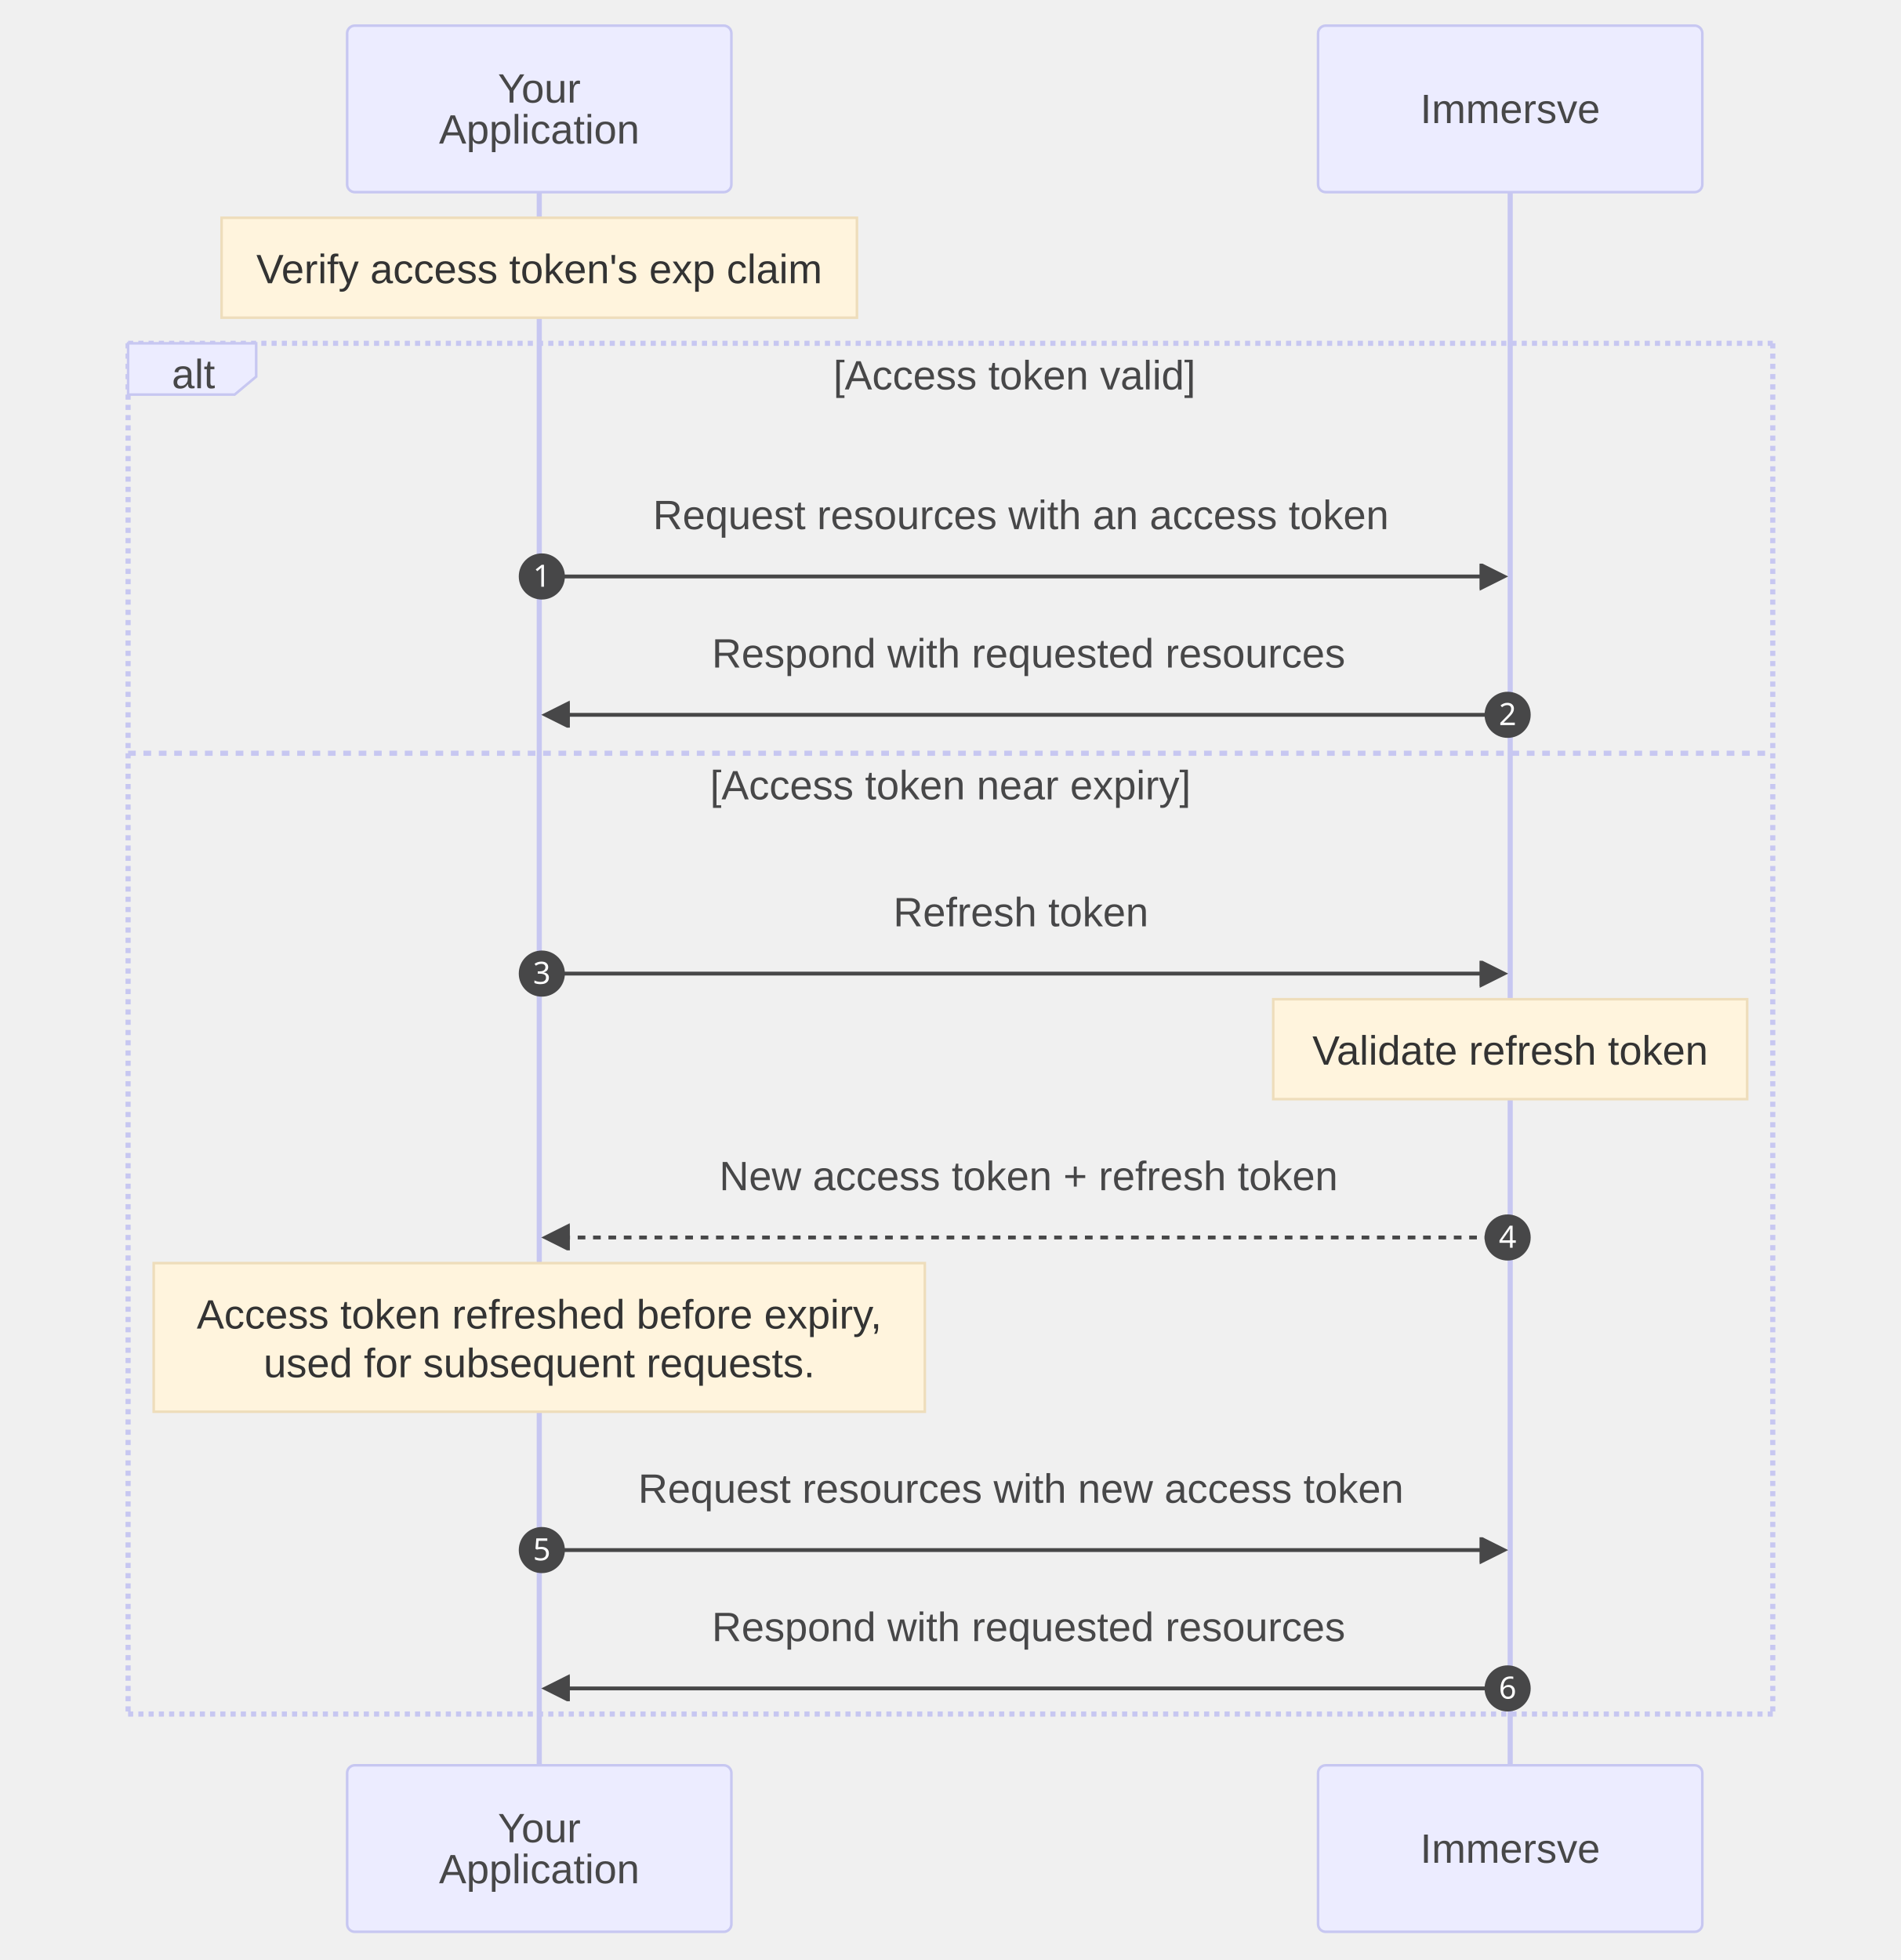
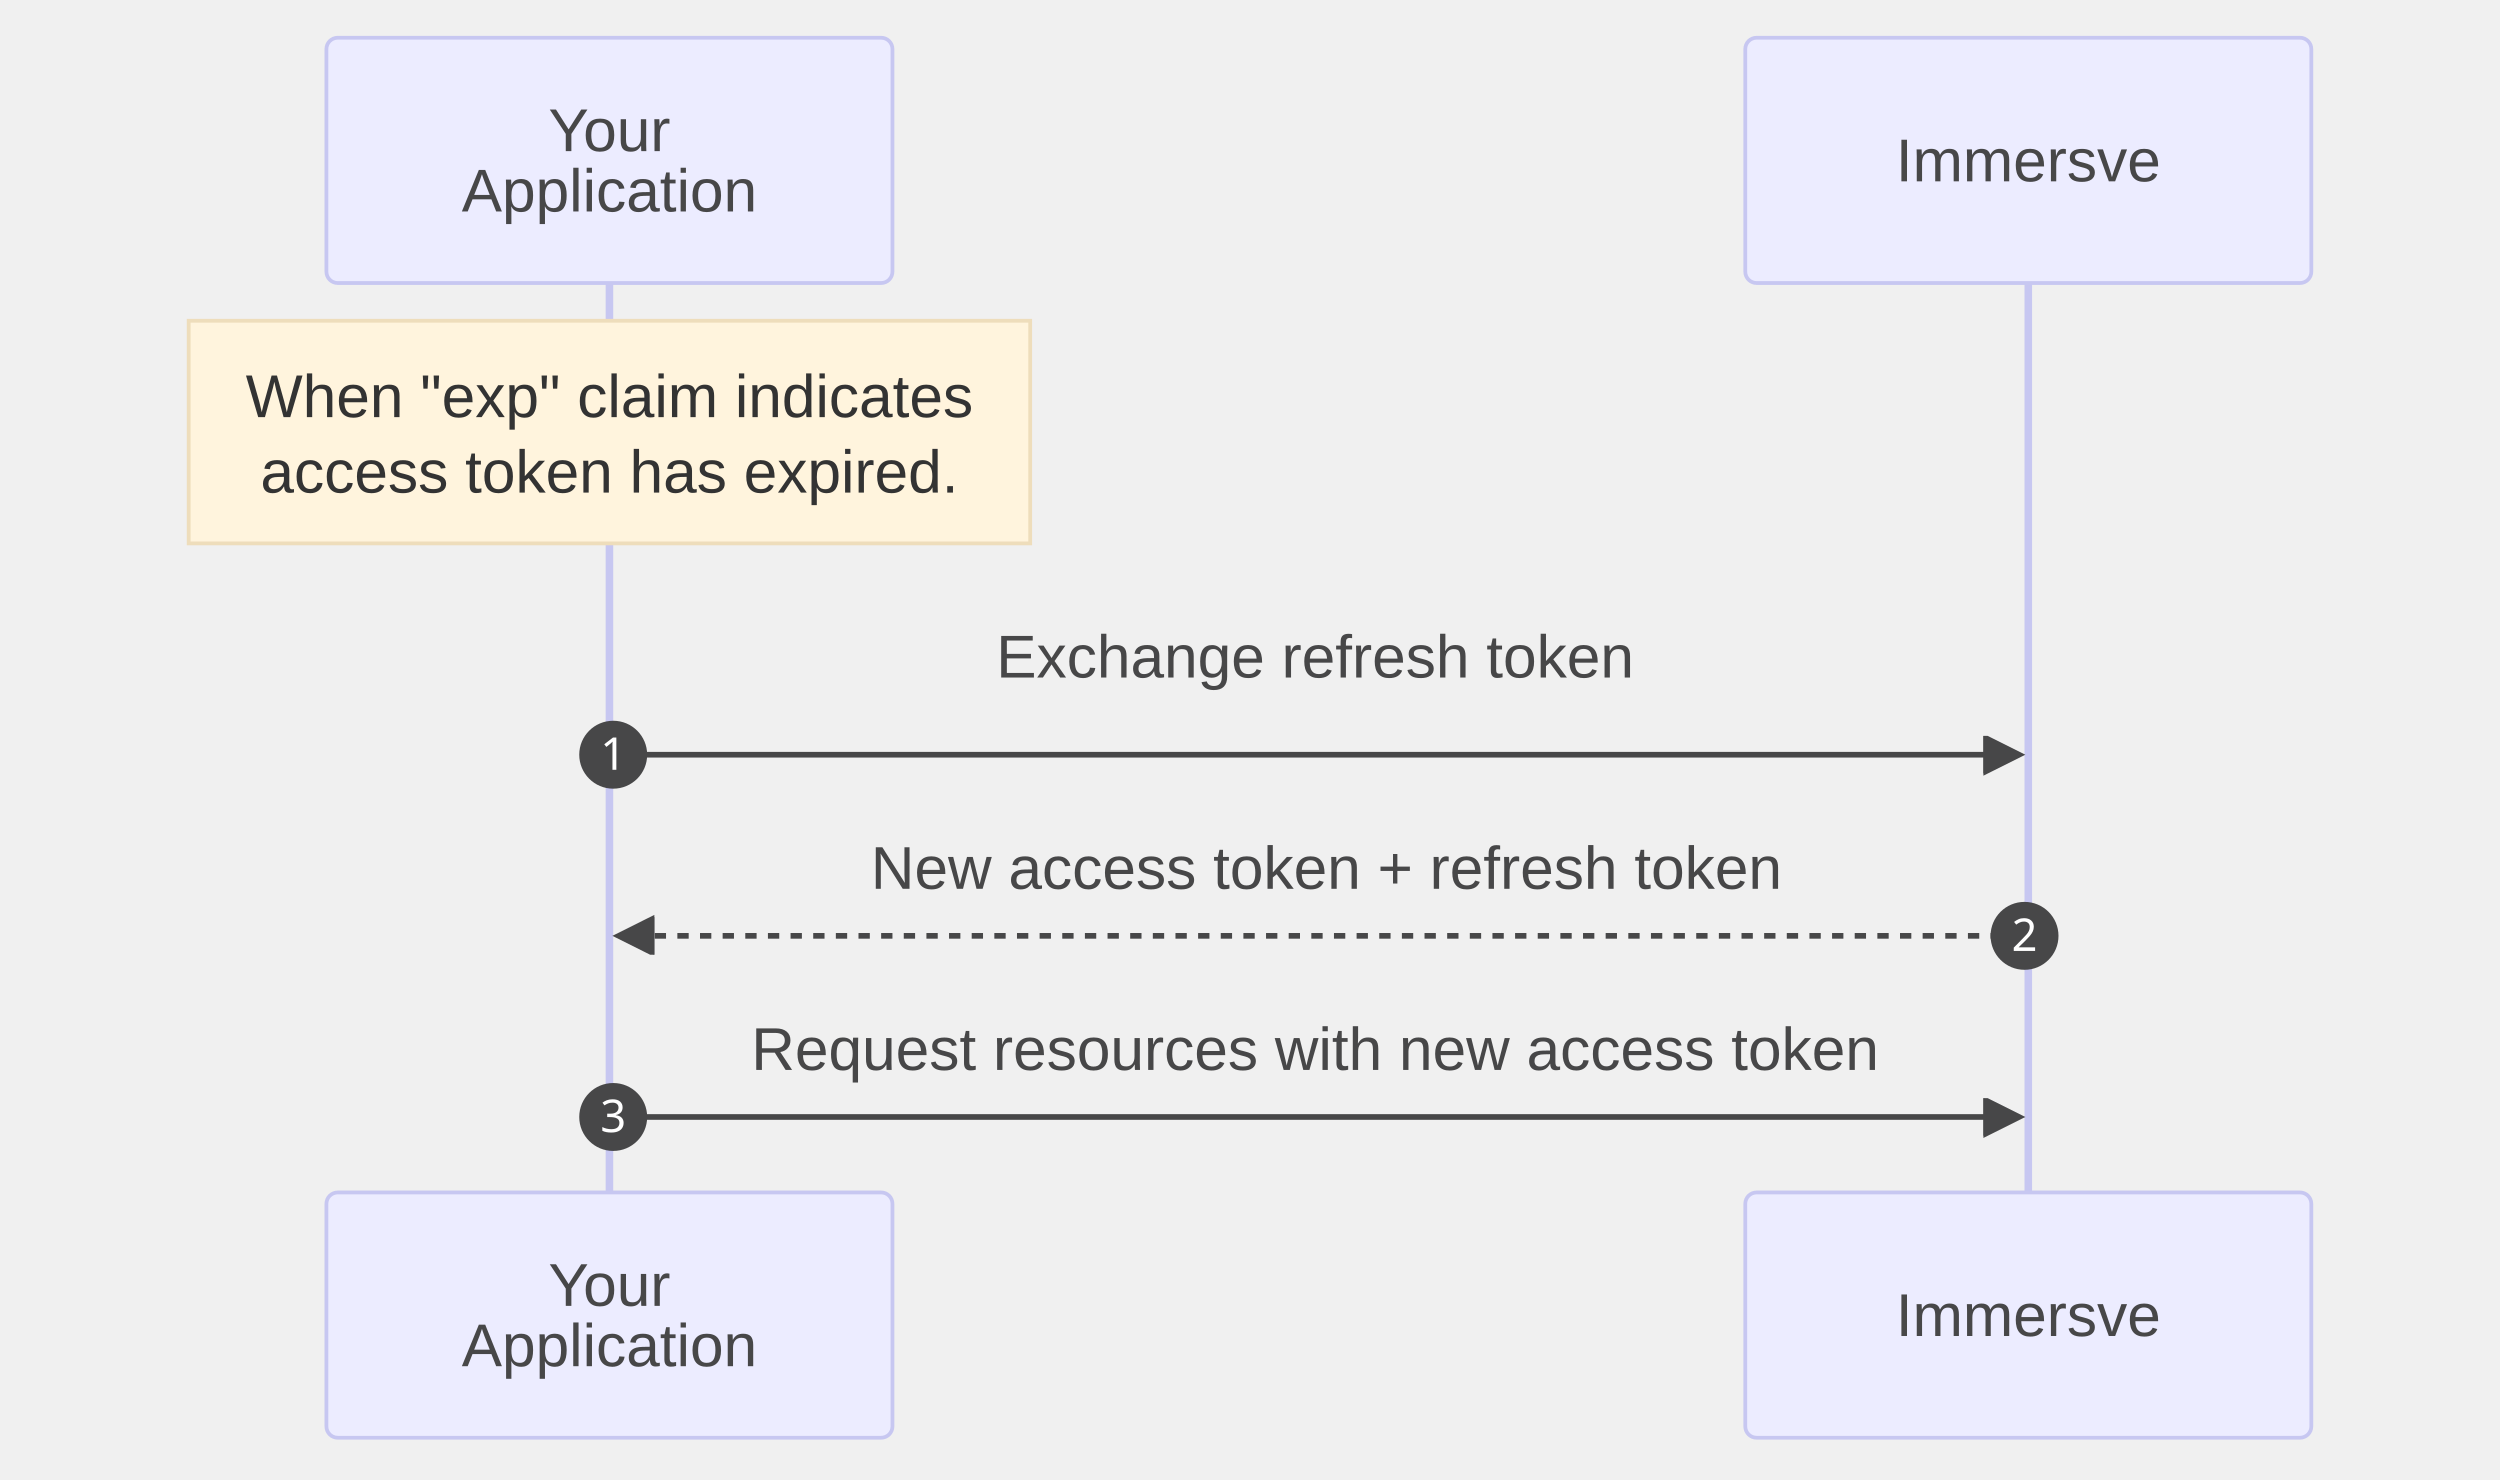
- <svg xmlns="http://www.w3.org/2000/svg" viewBox="-135.5 -10 742 765" style="max-width: 742px;" width="100%" id="mermaid-svg">
+ <svg xmlns="http://www.w3.org/2000/svg" viewBox="-86.5 -10 662.5 392" style="max-width: 662.5px;" width="100%" id="mermaid-svg">
  <g>
-     <rect class="actor actor-bottom" ry="3" rx="3" height="65" width="150" stroke="#666" fill="#eaeaea" y="679" x="379" />
-     <text style="text-anchor: middle; font-size: 16px; font-weight: 400;" class="actor" alignment-baseline="central" dominant-baseline="central" y="711.5" x="454">
-       <tspan dy="0" x="454">Immersve</tspan>
+     <rect class="actor actor-bottom" ry="3" rx="3" height="65" width="150" stroke="#666" fill="#eaeaea" y="306" x="376" />
+     <text class="actor" alignment-baseline="central" dominant-baseline="central" style="text-anchor: middle; font-size: 16px; font-weight: 400;" y="338.5" x="451">
+       <tspan dy="0" x="451">Immersve</tspan>
    </text>
  </g>
  <g>
-     <rect class="actor actor-bottom" ry="3" rx="3" height="65" width="150" stroke="#666" fill="#eaeaea" y="679" x="0" />
-     <text style="text-anchor: middle; font-size: 16px; font-weight: 400;" class="actor" alignment-baseline="central" dominant-baseline="central" y="711.5" x="75">
+     <rect class="actor actor-bottom" ry="3" rx="3" height="65" width="150" stroke="#666" fill="#eaeaea" y="306" x="0" />
+     <text class="actor" alignment-baseline="central" dominant-baseline="central" style="text-anchor: middle; font-size: 16px; font-weight: 400;" y="338.5" x="75">
      <tspan dy="-8" x="75">Your</tspan>
    </text>
-     <text style="text-anchor: middle; font-size: 16px; font-weight: 400;" class="actor" alignment-baseline="central" dominant-baseline="central" y="711.5" x="75">
+     <text class="actor" alignment-baseline="central" dominant-baseline="central" style="text-anchor: middle; font-size: 16px; font-weight: 400;" y="338.5" x="75">
      <tspan dy="8" x="75">Application</tspan>
    </text>
  </g>
  <g>
-     <line stroke="#999" stroke-width="0.5px" class="200" y2="679" x2="454" y1="5" x1="454" id="actor22" />
-     <g id="root-22">
-       <rect class="actor actor-top" ry="3" rx="3" height="65" width="150" stroke="#666" fill="#eaeaea" y="0" x="379" />
-       <text style="text-anchor: middle; font-size: 16px; font-weight: 400;" class="actor" alignment-baseline="central" dominant-baseline="central" y="32.5" x="454">
-         <tspan dy="0" x="454">Immersve</tspan>
+     <line stroke="#999" stroke-width="0.5px" class="200" y2="306" x2="451" y1="5" x1="451" id="actor3" />
+     <g id="root-3">
+       <rect class="actor actor-top" ry="3" rx="3" height="65" width="150" stroke="#666" fill="#eaeaea" y="0" x="376" />
+       <text class="actor" alignment-baseline="central" dominant-baseline="central" style="text-anchor: middle; font-size: 16px; font-weight: 400;" y="32.5" x="451">
+         <tspan dy="0" x="451">Immersve</tspan>
      </text>
    </g>
  </g>
  <g>
-     <line stroke="#999" stroke-width="0.5px" class="200" y2="679" x2="75" y1="5" x1="75" id="actor21" />
-     <g id="root-21">
+     <line stroke="#999" stroke-width="0.5px" class="200" y2="306" x2="75" y1="5" x1="75" id="actor2" />
+     <g id="root-2">
      <rect class="actor actor-top" ry="3" rx="3" height="65" width="150" stroke="#666" fill="#eaeaea" y="0" x="0" />
-       <text style="text-anchor: middle; font-size: 16px; font-weight: 400;" class="actor" alignment-baseline="central" dominant-baseline="central" y="32.5" x="75">
+       <text class="actor" alignment-baseline="central" dominant-baseline="central" style="text-anchor: middle; font-size: 16px; font-weight: 400;" y="32.5" x="75">
        <tspan dy="-8" x="75">Your</tspan>
      </text>
-       <text style="text-anchor: middle; font-size: 16px; font-weight: 400;" class="actor" alignment-baseline="central" dominant-baseline="central" y="32.5" x="75">
+       <text class="actor" alignment-baseline="central" dominant-baseline="central" style="text-anchor: middle; font-size: 16px; font-weight: 400;" y="32.5" x="75">
        <tspan dy="8" x="75">Application</tspan>
      </text>
    </g>
  </g>
  <style>#mermaid-svg{font-family:"trebuchet ms",verdana,arial,sans-serif;font-size:16px;fill:#474748;}#mermaid-svg .error-icon{fill:hsl(60, 100%, 100%);}#mermaid-svg .error-text{fill:#000000;stroke:#000000;}#mermaid-svg .edge-thickness-normal{stroke-width:2px;}#mermaid-svg .edge-thickness-thick{stroke-width:3.5px;}#mermaid-svg .edge-pattern-solid{stroke-dasharray:0;}#mermaid-svg .edge-pattern-dashed{stroke-dasharray:3;}#mermaid-svg .edge-pattern-dotted{stroke-dasharray:2;}#mermaid-svg .marker{fill:#474748;stroke:#474748;}#mermaid-svg .marker.cross{stroke:#474748;}#mermaid-svg svg{font-family:"trebuchet ms",verdana,arial,sans-serif;font-size:16px;}#mermaid-svg .actor{stroke:hsl(240, 60%, 86.275%);fill:#ececff;}#mermaid-svg text.actor&gt;tspan{fill:#474748;stroke:none;}#mermaid-svg .actor-line{stroke:grey;}#mermaid-svg .messageLine0{stroke-width:1.5;stroke-dasharray:none;stroke:#474748;}#mermaid-svg .messageLine1{stroke-width:1.5;stroke-dasharray:2,2;stroke:#474748;}#mermaid-svg #arrowhead path{fill:#474748;stroke:#474748;}#mermaid-svg .sequenceNumber{fill:#fff;}#mermaid-svg #sequencenumber{fill:#474748;}#mermaid-svg #crosshead path{fill:#474748;stroke:#474748;}#mermaid-svg .messageText{fill:#474748;stroke:none;}#mermaid-svg .labelBox{stroke:hsl(240, 60%, 86.275%);fill:#ececff;}#mermaid-svg .labelText,#mermaid-svg .labelText&gt;tspan{fill:#474748;stroke:none;}#mermaid-svg .loopText,#mermaid-svg .loopText&gt;tspan{fill:#474748;stroke:none;}#mermaid-svg .loopLine{stroke-width:2px;stroke-dasharray:2,2;stroke:hsl(240, 60%, 86.275%);fill:hsl(240, 60%, 86.275%);}#mermaid-svg .note{stroke:hsl(40.588, 60%, 83.333%);fill:#fff4dd;}#mermaid-svg .noteText,#mermaid-svg .noteText&gt;tspan{fill:#333;stroke:none;}#mermaid-svg .activation0{fill:#eee;stroke:hsl(0, 0%, 83.333%);}#mermaid-svg .activation1{fill:#eee;stroke:hsl(0, 0%, 83.333%);}#mermaid-svg .activation2{fill:#eee;stroke:hsl(0, 0%, 83.333%);}#mermaid-svg .actorPopupMenu{position:absolute;}#mermaid-svg .actorPopupMenuPanel{position:absolute;fill:#ececff;box-shadow:0px 8px 16px 0px rgba(0,0,0,0.2);filter:drop-shadow(3px 5px 2px rgb(0 0 0 / 0.4));}#mermaid-svg .actor-man line{stroke:hsl(240, 60%, 86.275%);fill:#ececff;}#mermaid-svg .actor-man circle,#mermaid-svg line{stroke:hsl(240, 60%, 86.275%);fill:#ececff;stroke-width:2px;}#mermaid-svg :root{--mermaid-font-family:"trebuchet ms",verdana,arial,sans-serif;}</style>
  <g />
  <defs>
    <symbol height="24" width="24" id="computer">
      <path d="M2 2v13h20v-13h-20zm18 11h-16v-9h16v9zm-10.228 6l.466-1h3.524l.467 1h-4.457zm14.228 3h-24l2-6h2.104l-1.33 4h18.45l-1.297-4h2.073l2 6zm-5-10h-14v-7h14v7z" transform="scale(.5)" />
    </symbol>
  </defs>
  <defs>
    <symbol clip-rule="evenodd" fill-rule="evenodd" id="database">
      <path d="M12.258.001l.256.004.255.005.253.008.251.01.249.012.247.015.246.016.242.019.241.02.239.023.236.024.233.027.231.028.229.031.225.032.223.034.22.036.217.038.214.04.211.041.208.043.205.045.201.046.198.048.194.05.191.051.187.053.183.054.18.056.175.057.172.059.168.06.163.061.16.063.155.064.15.066.074.033.073.033.071.034.07.034.069.035.068.035.067.035.066.035.064.036.064.036.062.036.06.036.06.037.058.037.058.037.055.038.055.038.053.038.052.038.051.039.05.039.048.039.047.039.045.04.044.04.043.04.041.04.04.041.039.041.037.041.036.041.034.041.033.042.032.042.03.042.029.042.027.042.026.043.024.043.023.043.021.043.02.043.018.044.017.043.015.044.013.044.012.044.011.045.009.044.007.045.006.045.004.045.002.045.001.045v17l-.001.045-.002.045-.004.045-.006.045-.007.045-.009.044-.011.045-.012.044-.013.044-.015.044-.017.043-.018.044-.02.043-.021.043-.023.043-.024.043-.026.043-.027.042-.029.042-.03.042-.032.042-.033.042-.034.041-.036.041-.037.041-.039.041-.04.041-.041.04-.043.04-.044.04-.045.04-.047.039-.048.039-.05.039-.051.039-.052.038-.053.038-.055.038-.055.038-.058.037-.058.037-.06.037-.06.036-.062.036-.064.036-.064.036-.066.035-.067.035-.068.035-.069.035-.07.034-.071.034-.073.033-.074.033-.15.066-.155.064-.16.063-.163.061-.168.06-.172.059-.175.057-.18.056-.183.054-.187.053-.191.051-.194.05-.198.048-.201.046-.205.045-.208.043-.211.041-.214.04-.217.038-.22.036-.223.034-.225.032-.229.031-.231.028-.233.027-.236.024-.239.023-.241.02-.242.019-.246.016-.247.015-.249.012-.251.01-.253.008-.255.005-.256.004-.258.001-.258-.001-.256-.004-.255-.005-.253-.008-.251-.01-.249-.012-.247-.015-.245-.016-.243-.019-.241-.02-.238-.023-.236-.024-.234-.027-.231-.028-.228-.031-.226-.032-.223-.034-.22-.036-.217-.038-.214-.04-.211-.041-.208-.043-.204-.045-.201-.046-.198-.048-.195-.05-.19-.051-.187-.053-.184-.054-.179-.056-.176-.057-.172-.059-.167-.06-.164-.061-.159-.063-.155-.064-.151-.066-.074-.033-.072-.033-.072-.034-.07-.034-.069-.035-.068-.035-.067-.035-.066-.035-.064-.036-.063-.036-.062-.036-.061-.036-.06-.037-.058-.037-.057-.037-.056-.038-.055-.038-.053-.038-.052-.038-.051-.039-.049-.039-.049-.039-.046-.039-.046-.04-.044-.04-.043-.04-.041-.04-.04-.041-.039-.041-.037-.041-.036-.041-.034-.041-.033-.042-.032-.042-.03-.042-.029-.042-.027-.042-.026-.043-.024-.043-.023-.043-.021-.043-.02-.043-.018-.044-.017-.043-.015-.044-.013-.044-.012-.044-.011-.045-.009-.044-.007-.045-.006-.045-.004-.045-.002-.045-.001-.045v-17l.001-.045.002-.045.004-.045.006-.045.007-.045.009-.044.011-.045.012-.044.013-.044.015-.044.017-.043.018-.044.02-.043.021-.043.023-.043.024-.043.026-.043.027-.042.029-.042.03-.042.032-.042.033-.042.034-.041.036-.041.037-.041.039-.041.04-.041.041-.04.043-.04.044-.04.046-.04.046-.039.049-.039.049-.039.051-.039.052-.038.053-.038.055-.038.056-.038.057-.037.058-.037.06-.037.061-.036.062-.036.063-.036.064-.036.066-.035.067-.035.068-.035.069-.035.07-.034.072-.034.072-.033.074-.033.151-.066.155-.064.159-.063.164-.061.167-.06.172-.059.176-.057.179-.056.184-.054.187-.053.19-.051.195-.05.198-.048.201-.046.204-.045.208-.043.211-.041.214-.04.217-.038.22-.036.223-.034.226-.032.228-.031.231-.028.234-.027.236-.024.238-.023.241-.02.243-.019.245-.016.247-.015.249-.012.251-.01.253-.008.255-.005.256-.004.258-.001.258.001zm-9.258 20.499v.01l.001.021.003.021.004.022.005.021.006.022.007.022.009.023.01.022.011.023.012.023.013.023.015.023.016.024.017.023.018.024.019.024.021.024.022.025.023.024.024.025.052.049.056.05.061.051.066.051.07.051.075.051.079.052.084.052.088.052.092.052.097.052.102.051.105.052.11.052.114.051.119.051.123.051.127.05.131.05.135.05.139.048.144.049.147.047.152.047.155.047.16.045.163.045.167.043.171.043.176.041.178.041.183.039.187.039.19.037.194.035.197.035.202.033.204.031.209.03.212.029.216.027.219.025.222.024.226.021.23.02.233.018.236.016.24.015.243.012.246.01.249.008.253.005.256.004.259.001.26-.001.257-.004.254-.005.25-.008.247-.011.244-.012.241-.014.237-.016.233-.018.231-.021.226-.021.224-.024.22-.026.216-.027.212-.028.21-.031.205-.031.202-.034.198-.034.194-.036.191-.037.187-.039.183-.04.179-.04.175-.042.172-.043.168-.044.163-.045.16-.046.155-.046.152-.047.148-.048.143-.049.139-.049.136-.05.131-.05.126-.05.123-.051.118-.052.114-.051.11-.052.106-.052.101-.052.096-.052.092-.052.088-.053.083-.051.079-.052.074-.052.07-.051.065-.051.06-.051.056-.05.051-.05.023-.024.023-.025.021-.024.02-.024.019-.024.018-.024.017-.024.015-.023.014-.024.013-.023.012-.023.01-.023.01-.022.008-.022.006-.022.006-.022.004-.022.004-.021.001-.021.001-.021v-4.127l-.077.055-.08.053-.083.054-.085.053-.087.052-.09.052-.093.051-.095.05-.097.05-.1.049-.102.049-.105.048-.106.047-.109.047-.111.046-.114.045-.115.045-.118.044-.12.043-.122.042-.124.042-.126.041-.128.04-.13.04-.132.038-.134.038-.135.037-.138.037-.139.035-.142.035-.143.034-.144.033-.147.032-.148.031-.15.03-.151.03-.153.029-.154.027-.156.027-.158.026-.159.025-.161.024-.162.023-.163.022-.165.021-.166.02-.167.019-.169.018-.169.017-.171.016-.173.015-.173.014-.175.013-.175.012-.177.011-.178.01-.179.008-.179.008-.181.006-.182.005-.182.004-.184.003-.184.002h-.37l-.184-.002-.184-.003-.182-.004-.182-.005-.181-.006-.179-.008-.179-.008-.178-.01-.176-.011-.176-.012-.175-.013-.173-.014-.172-.015-.171-.016-.17-.017-.169-.018-.167-.019-.166-.02-.165-.021-.163-.022-.162-.023-.161-.024-.159-.025-.157-.026-.156-.027-.155-.027-.153-.029-.151-.03-.15-.03-.148-.031-.146-.032-.145-.033-.143-.034-.141-.035-.14-.035-.137-.037-.136-.037-.134-.038-.132-.038-.13-.04-.128-.04-.126-.041-.124-.042-.122-.042-.12-.044-.117-.043-.116-.045-.113-.045-.112-.046-.109-.047-.106-.047-.105-.048-.102-.049-.1-.049-.097-.05-.095-.05-.093-.052-.09-.051-.087-.052-.085-.053-.083-.054-.08-.054-.077-.054v4.127zm0-5.654v.011l.001.021.003.021.004.021.005.022.006.022.007.022.009.022.01.022.011.023.012.023.013.023.015.024.016.023.017.024.018.024.019.024.021.024.022.024.023.025.024.024.052.05.056.05.061.05.066.051.07.051.075.052.079.051.084.052.088.052.092.052.097.052.102.052.105.052.11.051.114.051.119.052.123.05.127.051.131.05.135.049.139.049.144.048.147.048.152.047.155.046.16.045.163.045.167.044.171.042.176.042.178.04.183.04.187.038.19.037.194.036.197.034.202.033.204.032.209.03.212.028.216.027.219.025.222.024.226.022.23.02.233.018.236.016.24.014.243.012.246.01.249.008.253.006.256.003.259.001.26-.001.257-.003.254-.006.25-.008.247-.01.244-.012.241-.015.237-.016.233-.018.231-.02.226-.022.224-.024.22-.025.216-.027.212-.029.21-.03.205-.032.202-.033.198-.035.194-.036.191-.037.187-.039.183-.039.179-.041.175-.042.172-.043.168-.044.163-.045.16-.045.155-.047.152-.047.148-.048.143-.048.139-.05.136-.049.131-.05.126-.051.123-.051.118-.051.114-.052.11-.052.106-.052.101-.052.096-.052.092-.052.088-.052.083-.052.079-.052.074-.051.07-.052.065-.051.06-.05.056-.051.051-.049.023-.025.023-.024.021-.025.02-.024.019-.024.018-.024.017-.024.015-.023.014-.023.013-.024.012-.022.01-.023.01-.023.008-.022.006-.022.006-.022.004-.021.004-.022.001-.021.001-.021v-4.139l-.077.054-.08.054-.083.054-.085.052-.087.053-.09.051-.093.051-.095.051-.097.05-.1.049-.102.049-.105.048-.106.047-.109.047-.111.046-.114.045-.115.044-.118.044-.12.044-.122.042-.124.042-.126.041-.128.04-.13.039-.132.039-.134.038-.135.037-.138.036-.139.036-.142.035-.143.033-.144.033-.147.033-.148.031-.15.03-.151.03-.153.028-.154.028-.156.027-.158.026-.159.025-.161.024-.162.023-.163.022-.165.021-.166.02-.167.019-.169.018-.169.017-.171.016-.173.015-.173.014-.175.013-.175.012-.177.011-.178.009-.179.009-.179.007-.181.007-.182.005-.182.004-.184.003-.184.002h-.37l-.184-.002-.184-.003-.182-.004-.182-.005-.181-.007-.179-.007-.179-.009-.178-.009-.176-.011-.176-.012-.175-.013-.173-.014-.172-.015-.171-.016-.17-.017-.169-.018-.167-.019-.166-.02-.165-.021-.163-.022-.162-.023-.161-.024-.159-.025-.157-.026-.156-.027-.155-.028-.153-.028-.151-.03-.15-.03-.148-.031-.146-.033-.145-.033-.143-.033-.141-.035-.14-.036-.137-.036-.136-.037-.134-.038-.132-.039-.13-.039-.128-.04-.126-.041-.124-.042-.122-.043-.12-.043-.117-.044-.116-.044-.113-.046-.112-.046-.109-.046-.106-.047-.105-.048-.102-.049-.1-.049-.097-.05-.095-.051-.093-.051-.09-.051-.087-.053-.085-.052-.083-.054-.08-.054-.077-.054v4.139zm0-5.666v.011l.001.02.003.022.004.021.005.022.006.021.007.022.009.023.01.022.011.023.012.023.013.023.015.023.016.024.017.024.018.023.019.024.021.025.022.024.023.024.024.025.052.05.056.05.061.05.066.051.07.051.075.052.079.051.084.052.088.052.092.052.097.052.102.052.105.051.11.052.114.051.119.051.123.051.127.05.131.05.135.05.139.049.144.048.147.048.152.047.155.046.16.045.163.045.167.043.171.043.176.042.178.04.183.04.187.038.19.037.194.036.197.034.202.033.204.032.209.03.212.028.216.027.219.025.222.024.226.021.23.02.233.018.236.017.24.014.243.012.246.01.249.008.253.006.256.003.259.001.26-.001.257-.003.254-.006.25-.008.247-.01.244-.013.241-.014.237-.016.233-.018.231-.02.226-.022.224-.024.22-.025.216-.027.212-.029.21-.03.205-.032.202-.033.198-.035.194-.036.191-.037.187-.039.183-.039.179-.041.175-.042.172-.043.168-.044.163-.045.16-.045.155-.047.152-.047.148-.048.143-.049.139-.049.136-.049.131-.051.126-.05.123-.051.118-.052.114-.051.11-.052.106-.052.101-.052.096-.052.092-.052.088-.052.083-.052.079-.052.074-.052.07-.051.065-.051.06-.051.056-.05.051-.049.023-.025.023-.025.021-.024.02-.024.019-.024.018-.024.017-.024.015-.023.014-.024.013-.023.012-.023.01-.022.01-.023.008-.022.006-.022.006-.022.004-.022.004-.021.001-.021.001-.021v-4.153l-.077.054-.08.054-.083.053-.085.053-.087.053-.09.051-.093.051-.095.051-.097.05-.1.049-.102.048-.105.048-.106.048-.109.046-.111.046-.114.046-.115.044-.118.044-.12.043-.122.043-.124.042-.126.041-.128.04-.13.039-.132.039-.134.038-.135.037-.138.036-.139.036-.142.034-.143.034-.144.033-.147.032-.148.032-.15.03-.151.03-.153.028-.154.028-.156.027-.158.026-.159.024-.161.024-.162.023-.163.023-.165.021-.166.02-.167.019-.169.018-.169.017-.171.016-.173.015-.173.014-.175.013-.175.012-.177.01-.178.01-.179.009-.179.007-.181.006-.182.006-.182.004-.184.003-.184.001-.185.001-.185-.001-.184-.001-.184-.003-.182-.004-.182-.006-.181-.006-.179-.007-.179-.009-.178-.01-.176-.01-.176-.012-.175-.013-.173-.014-.172-.015-.171-.016-.17-.017-.169-.018-.167-.019-.166-.02-.165-.021-.163-.023-.162-.023-.161-.024-.159-.024-.157-.026-.156-.027-.155-.028-.153-.028-.151-.03-.15-.03-.148-.032-.146-.032-.145-.033-.143-.034-.141-.034-.14-.036-.137-.036-.136-.037-.134-.038-.132-.039-.13-.039-.128-.041-.126-.041-.124-.041-.122-.043-.12-.043-.117-.044-.116-.044-.113-.046-.112-.046-.109-.046-.106-.048-.105-.048-.102-.048-.1-.05-.097-.049-.095-.051-.093-.051-.09-.052-.087-.052-.085-.053-.083-.053-.08-.054-.077-.054v4.153zm8.74-8.179l-.257.004-.254.005-.25.008-.247.011-.244.012-.241.014-.237.016-.233.018-.231.021-.226.022-.224.023-.22.026-.216.027-.212.028-.21.031-.205.032-.202.033-.198.034-.194.036-.191.038-.187.038-.183.04-.179.041-.175.042-.172.043-.168.043-.163.045-.16.046-.155.046-.152.048-.148.048-.143.048-.139.049-.136.05-.131.05-.126.051-.123.051-.118.051-.114.052-.11.052-.106.052-.101.052-.096.052-.092.052-.088.052-.083.052-.079.052-.074.051-.07.052-.065.051-.06.05-.056.05-.051.05-.023.025-.023.024-.021.024-.02.025-.019.024-.018.024-.017.023-.015.024-.014.023-.013.023-.012.023-.01.023-.01.022-.008.022-.006.023-.006.021-.004.022-.004.021-.001.021-.001.021.001.021.001.021.004.021.004.022.006.021.006.023.008.022.01.022.01.023.012.023.013.023.014.023.015.024.017.023.018.024.019.024.02.025.021.024.023.024.023.025.051.05.056.05.06.05.065.051.07.052.074.051.079.052.083.052.088.052.092.052.096.052.101.052.106.052.11.052.114.052.118.051.123.051.126.051.131.05.136.05.139.049.143.048.148.048.152.048.155.046.16.046.163.045.168.043.172.043.175.042.179.041.183.04.187.038.191.038.194.036.198.034.202.033.205.032.21.031.212.028.216.027.22.026.224.023.226.022.231.021.233.018.237.016.241.014.244.012.247.011.25.008.254.005.257.004.26.001.26-.001.257-.004.254-.005.25-.008.247-.011.244-.012.241-.014.237-.016.233-.018.231-.021.226-.022.224-.023.22-.026.216-.027.212-.028.21-.031.205-.032.202-.033.198-.034.194-.036.191-.038.187-.038.183-.04.179-.041.175-.042.172-.043.168-.043.163-.045.16-.046.155-.046.152-.048.148-.048.143-.048.139-.049.136-.05.131-.05.126-.051.123-.051.118-.051.114-.052.11-.052.106-.052.101-.052.096-.052.092-.052.088-.052.083-.052.079-.052.074-.051.07-.052.065-.051.06-.05.056-.05.051-.05.023-.025.023-.024.021-.024.02-.025.019-.024.018-.024.017-.023.015-.024.014-.023.013-.023.012-.023.01-.023.01-.022.008-.022.006-.023.006-.021.004-.022.004-.021.001-.021.001-.021-.001-.021-.001-.021-.004-.021-.004-.022-.006-.021-.006-.023-.008-.022-.01-.022-.01-.023-.012-.023-.013-.023-.014-.023-.015-.024-.017-.023-.018-.024-.019-.024-.02-.025-.021-.024-.023-.024-.023-.025-.051-.05-.056-.05-.06-.05-.065-.051-.07-.052-.074-.051-.079-.052-.083-.052-.088-.052-.092-.052-.096-.052-.101-.052-.106-.052-.11-.052-.114-.052-.118-.051-.123-.051-.126-.051-.131-.05-.136-.05-.139-.049-.143-.048-.148-.048-.152-.048-.155-.046-.16-.046-.163-.045-.168-.043-.172-.043-.175-.042-.179-.041-.183-.04-.187-.038-.191-.038-.194-.036-.198-.034-.202-.033-.205-.032-.21-.031-.212-.028-.216-.027-.22-.026-.224-.023-.226-.022-.231-.021-.233-.018-.237-.016-.241-.014-.244-.012-.247-.011-.25-.008-.254-.005-.257-.004-.26-.001-.26.001z" transform="scale(.5)" />
    </symbol>
  </defs>
  <defs>
    <symbol height="24" width="24" id="clock">
      <path d="M12 2c5.514 0 10 4.486 10 10s-4.486 10-10 10-10-4.486-10-10 4.486-10 10-10zm0-2c-6.627 0-12 5.373-12 12s5.373 12 12 12 12-5.373 12-12-5.373-12-12-12zm5.848 12.459c.202.038.202.333.001.372-1.907.361-6.045 1.111-6.547 1.111-.719 0-1.301-.582-1.301-1.301 0-.512.77-5.447 1.125-7.445.034-.192.312-.181.343.014l.985 6.238 5.394 1.011z" transform="scale(.5)" />
    </symbol>
  </defs>
  <defs>
    <marker orient="auto" markerHeight="12" markerWidth="12" markerUnits="userSpaceOnUse" refY="5" refX="7.9" id="arrowhead">
      <path d="M 0 0 L 10 5 L 0 10 z" />
    </marker>
  </defs>
  <defs>
    <marker refY="4.5" refX="4" orient="auto" markerHeight="8" markerWidth="15" id="crosshead">
-       <path style="stroke-dasharray: 0, 0;" d="M 1,2 L 6,7 M 6,2 L 1,7" stroke-width="1pt" stroke="#000000" fill="none" />
+       <path d="M 1,2 L 6,7 M 6,2 L 1,7" stroke-width="1pt" style="stroke-dasharray: 0px, 0px;" stroke="#000000" fill="none" />
    </marker>
  </defs>
  <defs>
    <marker orient="auto" markerHeight="28" markerWidth="20" refY="7" refX="15.5" id="filled-head">
      <path d="M 18,7 L9,13 L14,7 L9,1 Z" />
    </marker>
  </defs>
  <defs>
    <marker orient="auto" markerHeight="40" markerWidth="60" refY="15" refX="15" id="sequencenumber">
      <circle r="6" cy="15" cx="15" />
    </marker>
  </defs>
  <g>
-     <rect class="note" ry="0" rx="0" height="39" width="248" stroke="#666" fill="#EDF2AE" y="75" x="-49" />
-     <text style="font-size: 16px; font-weight: 400;" dy="1em" class="noteText" alignment-baseline="middle" dominant-baseline="middle" text-anchor="middle" y="80" x="75">
-       <tspan x="75">Verify access token's exp claim</tspan>
+     <rect class="note" ry="0" rx="0" height="59" width="223" stroke="#666" fill="#EDF2AE" y="75" x="-36.5" />
+     <text dy="1em" class="noteText" style="font-size: 16px; font-weight: 400;" alignment-baseline="middle" dominant-baseline="middle" text-anchor="middle" y="80" x="75">
+       <tspan x="75">When "exp" claim indicates</tspan>
+     </text>
+     <text dy="1em" class="noteText" style="font-size: 16px; font-weight: 400;" alignment-baseline="middle" dominant-baseline="middle" text-anchor="middle" y="100" x="75">
+       <tspan x="75">access token has expired.</tspan>
    </text>
  </g>
-   <g>
-     <rect class="note" ry="0" rx="0" height="39" width="185" stroke="#666" fill="#EDF2AE" y="380" x="361.5" />
-     <text style="font-size: 16px; font-weight: 400;" dy="1em" class="noteText" alignment-baseline="middle" dominant-baseline="middle" text-anchor="middle" y="385" x="454">
-       <tspan x="454">Validate refresh token</tspan>
-     </text>
-   </g>
-   <g>
-     <rect class="note" ry="0" rx="0" height="58" width="301" stroke="#666" fill="#EDF2AE" y="483" x="-75.5" />
-     <text style="font-size: 16px; font-weight: 400;" dy="1em" class="noteText" alignment-baseline="middle" dominant-baseline="middle" text-anchor="middle" y="488" x="75">
-       <tspan x="75">Access token refreshed before expiry,</tspan>
-     </text>
-     <text style="font-size: 16px; font-weight: 400;" dy="1em" class="noteText" alignment-baseline="middle" dominant-baseline="middle" text-anchor="middle" y="507" x="75">
-       <tspan x="75">used for subsequent requests.</tspan>
-     </text>
-   </g>
-   <g>
-     <line class="loopLine" y2="124" x2="556.5" y1="124" x1="-85.5" />
-     <line class="loopLine" y2="659" x2="556.5" y1="124" x1="556.5" />
-     <line class="loopLine" y2="659" x2="556.5" y1="659" x1="-85.5" />
-     <line class="loopLine" y2="659" x2="-85.5" y1="124" x1="-85.5" />
-     <line style="stroke-dasharray: 3, 3;" class="loopLine" y2="284" x2="556.5" y1="284" x1="-85.5" />
-     <polygon class="labelBox" points="-85.5,124 -35.5,124 -35.5,137 -43.9,144 -85.5,144" />
-     <text style="font-size: 16px; font-weight: 400;" class="labelText" alignment-baseline="middle" dominant-baseline="middle" text-anchor="middle" y="137" x="-60">alt</text>
-     <text style="font-size: 16px; font-weight: 400;" class="loopText" text-anchor="middle" y="142" x="260.5">
-       <tspan x="260.5">[Access token valid]</tspan>
-     </text>
-     <text style="font-size: 16px; font-weight: 400;" class="loopText" text-anchor="middle" y="302" x="235.5">[Access token near expiry]</text>
-   </g>
-   <text style="font-size: 16px; font-weight: 400;" dy="1em" class="messageText" alignment-baseline="middle" dominant-baseline="middle" text-anchor="middle" y="176" x="263">Request resources with an access token</text>
-   <line style="fill: none;" marker-start="url(#sequencenumber)" marker-end="url(#arrowhead)" stroke="none" stroke-width="2" class="messageLine0" y2="215" x2="450" y1="215" x1="76" />
-   <text class="sequenceNumber" text-anchor="middle" font-size="12px" font-family="sans-serif" y="219" x="76">1</text>
-   <text style="font-size: 16px; font-weight: 400;" dy="1em" class="messageText" alignment-baseline="middle" dominant-baseline="middle" text-anchor="middle" y="230" x="266">Respond with requested resources</text>
-   <line style="fill: none;" marker-start="url(#sequencenumber)" marker-end="url(#arrowhead)" stroke="none" stroke-width="2" class="messageLine0" y2="269" x2="79" y1="269" x1="453" />
-   <text class="sequenceNumber" text-anchor="middle" font-size="12px" font-family="sans-serif" y="273" x="453">2</text>
-   <text style="font-size: 16px; font-weight: 400;" dy="1em" class="messageText" alignment-baseline="middle" dominant-baseline="middle" text-anchor="middle" y="331" x="263">Refresh token</text>
-   <line style="fill: none;" marker-start="url(#sequencenumber)" marker-end="url(#arrowhead)" stroke="none" stroke-width="2" class="messageLine0" y2="370" x2="450" y1="370" x1="76" />
-   <text class="sequenceNumber" text-anchor="middle" font-size="12px" font-family="sans-serif" y="374" x="76">3</text>
-   <text style="font-size: 16px; font-weight: 400;" dy="1em" class="messageText" alignment-baseline="middle" dominant-baseline="middle" text-anchor="middle" y="434" x="266">New access token + refresh token</text>
-   <line style="stroke-dasharray: 3, 3; fill: none;" marker-start="url(#sequencenumber)" marker-end="url(#arrowhead)" stroke="none" stroke-width="2" class="messageLine1" y2="473" x2="79" y1="473" x1="453" />
-   <text class="sequenceNumber" text-anchor="middle" font-size="12px" font-family="sans-serif" y="477" x="453">4</text>
-   <text style="font-size: 16px; font-weight: 400;" dy="1em" class="messageText" alignment-baseline="middle" dominant-baseline="middle" text-anchor="middle" y="556" x="263">Request resources with new access token</text>
-   <line style="fill: none;" marker-start="url(#sequencenumber)" marker-end="url(#arrowhead)" stroke="none" stroke-width="2" class="messageLine0" y2="595" x2="450" y1="595" x1="76" />
-   <text class="sequenceNumber" text-anchor="middle" font-size="12px" font-family="sans-serif" y="599" x="76">5</text>
-   <text style="font-size: 16px; font-weight: 400;" dy="1em" class="messageText" alignment-baseline="middle" dominant-baseline="middle" text-anchor="middle" y="610" x="266">Respond with requested resources</text>
-   <line style="fill: none;" marker-start="url(#sequencenumber)" marker-end="url(#arrowhead)" stroke="none" stroke-width="2" class="messageLine0" y2="649" x2="79" y1="649" x1="453" />
-   <text class="sequenceNumber" text-anchor="middle" font-size="12px" font-family="sans-serif" y="653" x="453">6</text>
+   <text dy="1em" class="messageText" style="font-size: 16px; font-weight: 400;" alignment-baseline="middle" dominant-baseline="middle" text-anchor="middle" y="149" x="262">Exchange refresh token</text>
+   <line marker-start="url(#sequencenumber)" marker-end="url(#arrowhead)" style="fill: none;" stroke="none" stroke-width="2" class="messageLine0" y2="190" x2="447" y1="190" x1="76" />
+   <text class="sequenceNumber" text-anchor="middle" font-size="12px" font-family="sans-serif" y="194" x="76">1</text>
+   <text dy="1em" class="messageText" style="font-size: 16px; font-weight: 400;" alignment-baseline="middle" dominant-baseline="middle" text-anchor="middle" y="205" x="265">New access token + refresh token</text>
+   <line marker-start="url(#sequencenumber)" marker-end="url(#arrowhead)" stroke="none" stroke-width="2" class="messageLine1" style="stroke-dasharray: 3px, 3px; fill: none;" y2="238" x2="79" y1="238" x1="450" />
+   <text class="sequenceNumber" text-anchor="middle" font-size="12px" font-family="sans-serif" y="242" x="450">2</text>
+   <text dy="1em" class="messageText" style="font-size: 16px; font-weight: 400;" alignment-baseline="middle" dominant-baseline="middle" text-anchor="middle" y="253" x="262">Request resources with new access token</text>
+   <line marker-start="url(#sequencenumber)" marker-end="url(#arrowhead)" style="fill: none;" stroke="none" stroke-width="2" class="messageLine0" y2="286" x2="447" y1="286" x1="76" />
+   <text class="sequenceNumber" text-anchor="middle" font-size="12px" font-family="sans-serif" y="290" x="76">3</text>
</svg>
